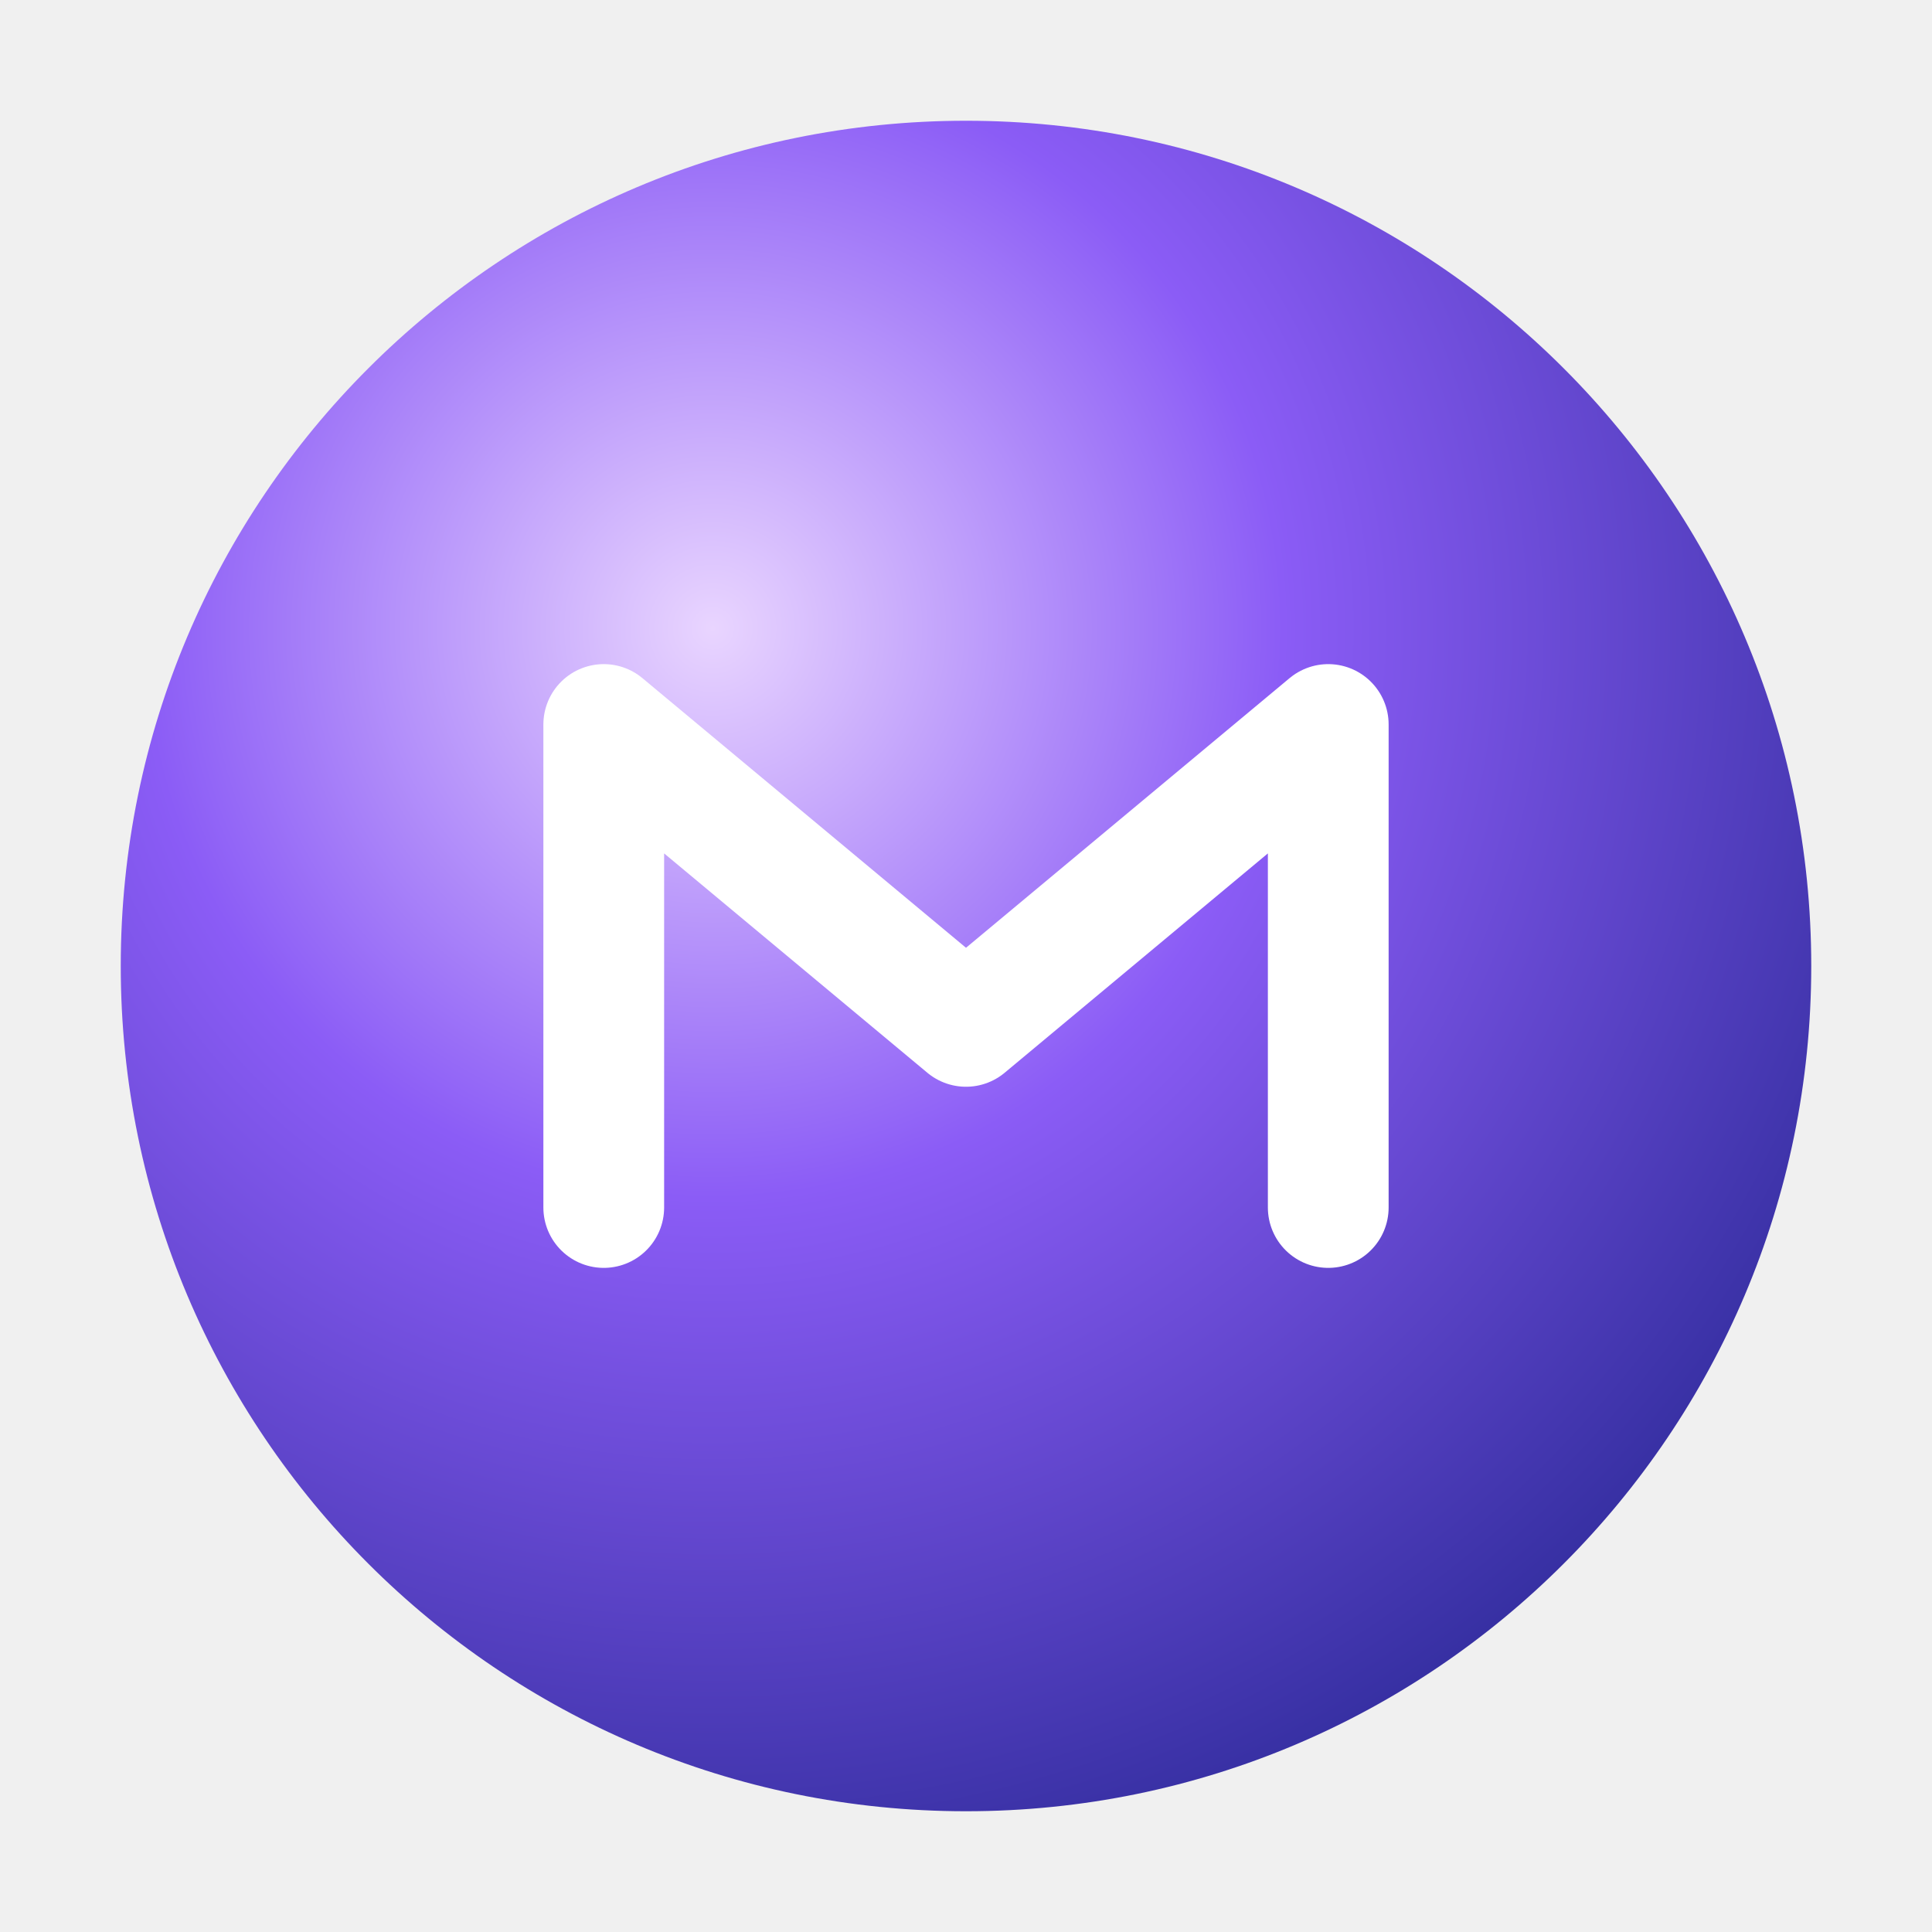
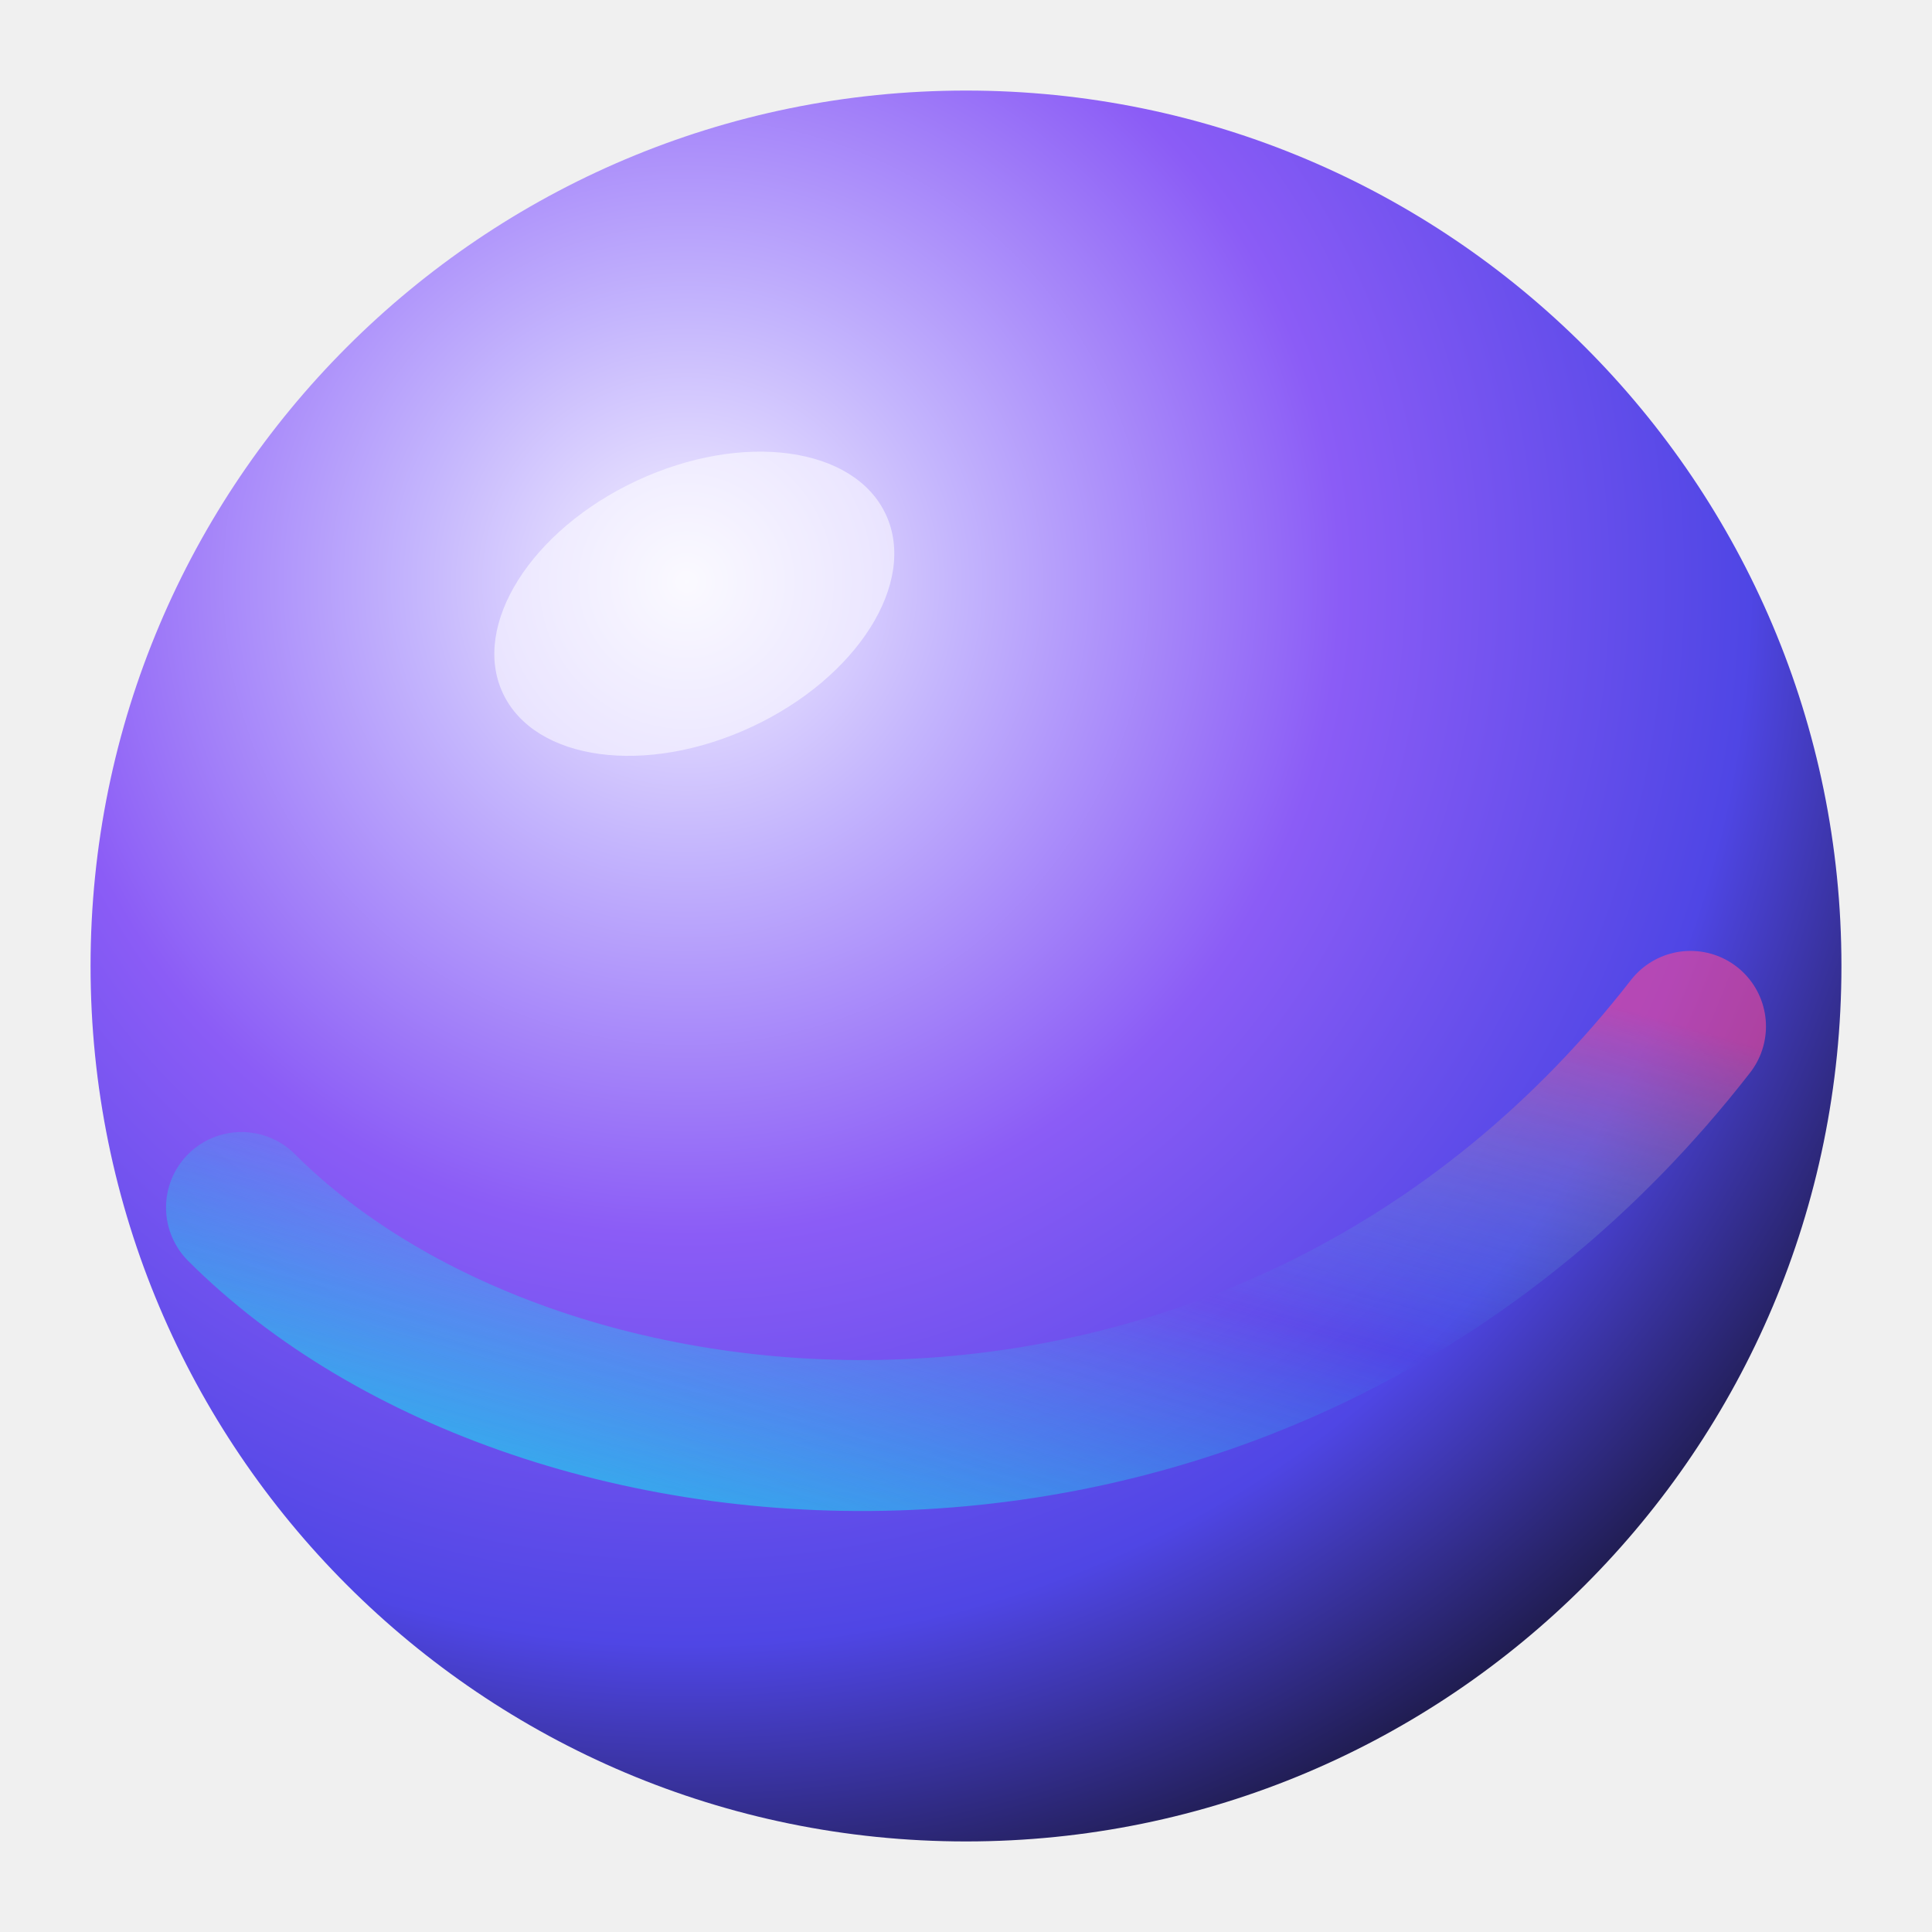
<svg xmlns="http://www.w3.org/2000/svg" viewBox="0 0 64 64">
  <defs>
-     <radialGradient id="g" cx="35%" cy="30%" r="75%">
-       <stop offset="0" stop-color="#e9d5ff" />
-       <stop offset=".45" stop-color="#8b5cf6" />
-       <stop offset="1" stop-color="#3730a3" />
+     <radialGradient id="c" cx="34%" cy="28%" r="78%">
+       <stop offset="0" stop-color="#f5f3ff" />
+       <stop offset=".2" stop-color="#c4b5fd" />
+       <stop offset=".48" stop-color="#8b5cf6" />
+       <stop offset=".78" stop-color="#4f46e5" />
+       <stop offset="1" stop-color="#1e1b4b" />
    </radialGradient>
+     <linearGradient id="s" x1="0" y1="1" x2="1" y2="0">
+       <stop offset="0" stop-color="#22d3ee" stop-opacity=".9" />
+       <stop offset=".5" stop-color="#22d3ee" stop-opacity="0" />
+       <stop offset="1" stop-color="#ec4899" stop-opacity=".75" />
+     </linearGradient>
  </defs>
-   <circle cx="32" cy="32" r="28" fill="url(#g)" />
-   <path d="M20 40V24l12 10 12-10v16" fill="none" stroke="#fff" stroke-width="4" stroke-linecap="round" stroke-linejoin="round" />
+   <circle cx="32" cy="32" r="29" fill="url(#c)" />
+   <path d="M8 40c10 10 34 12 48-6" fill="none" stroke="url(#s)" stroke-width="5" stroke-linecap="round" opacity=".85" />
+   <ellipse cx="23" cy="20" rx="7" ry="4.5" fill="#fff" opacity=".55" transform="rotate(-25 23 20)" />
</svg>
